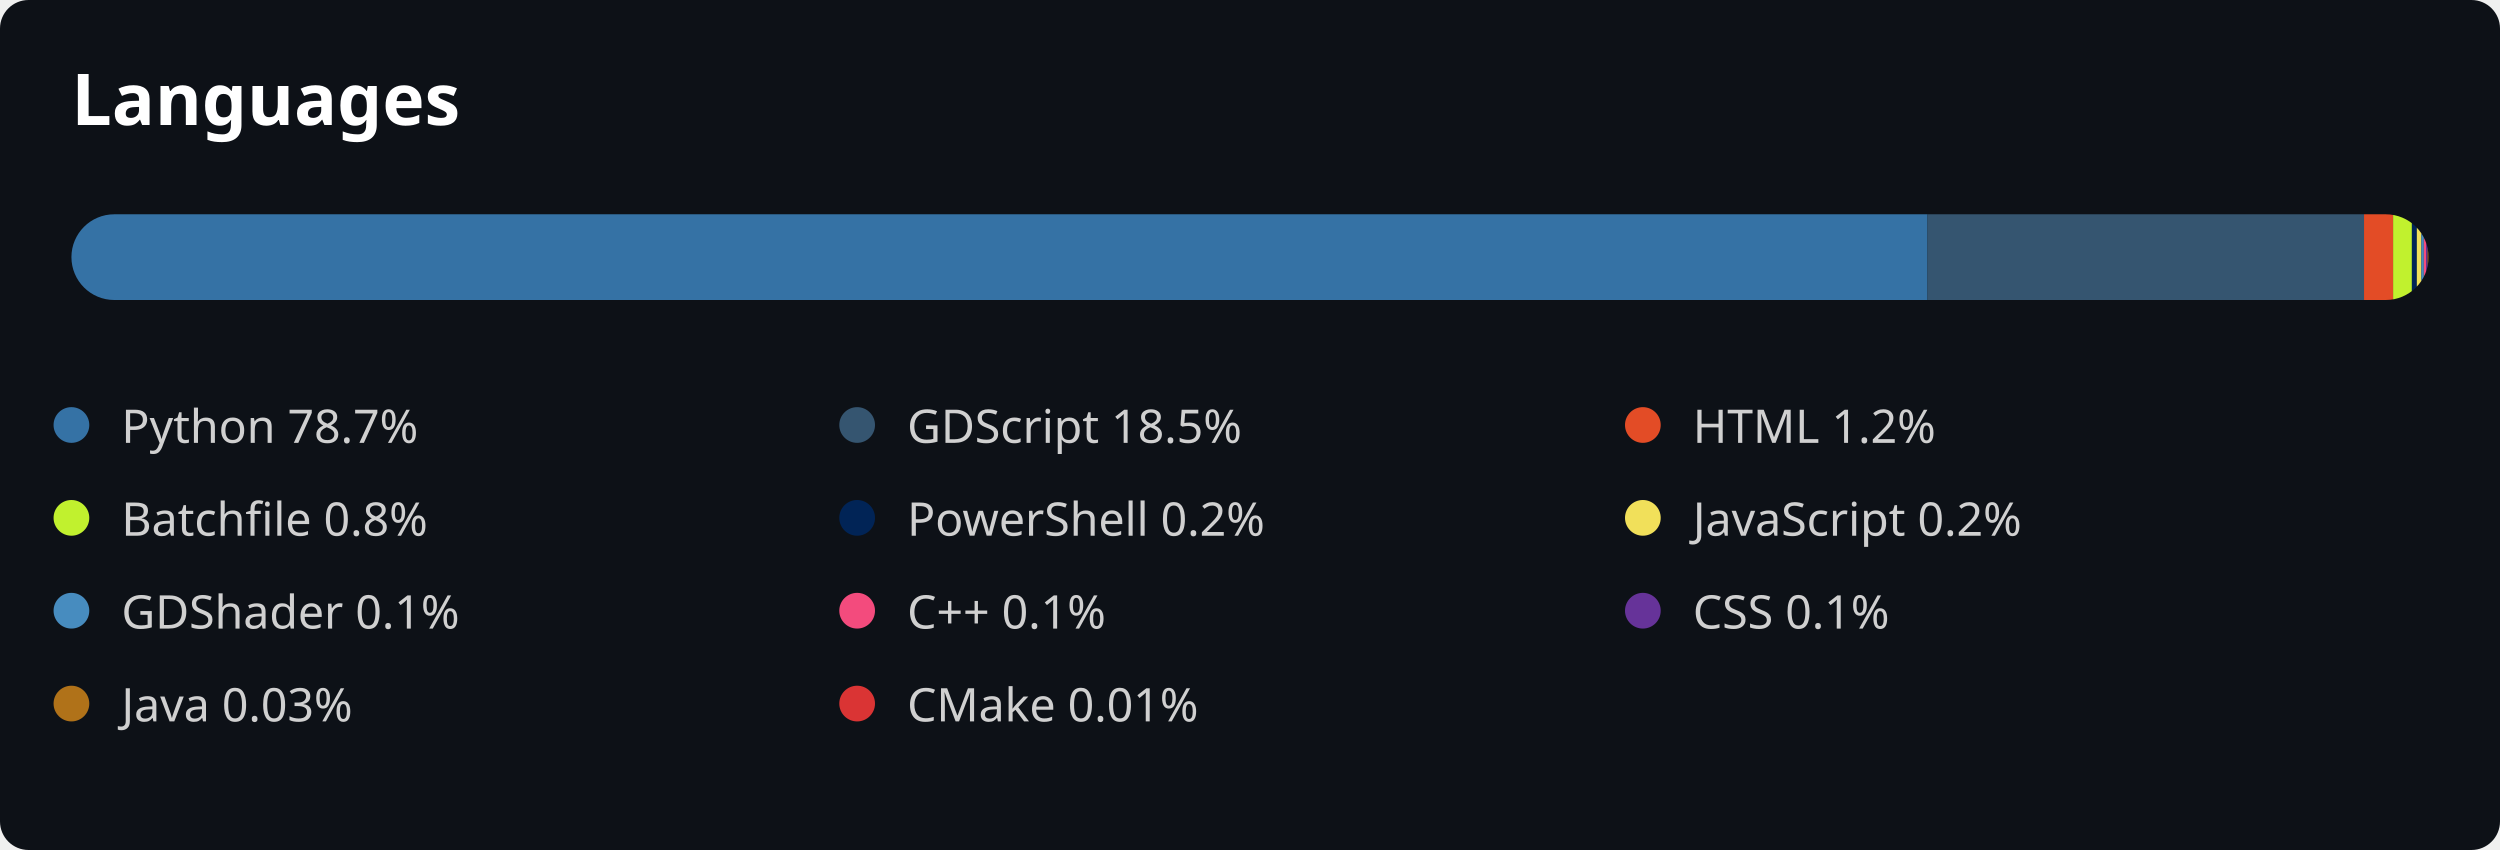
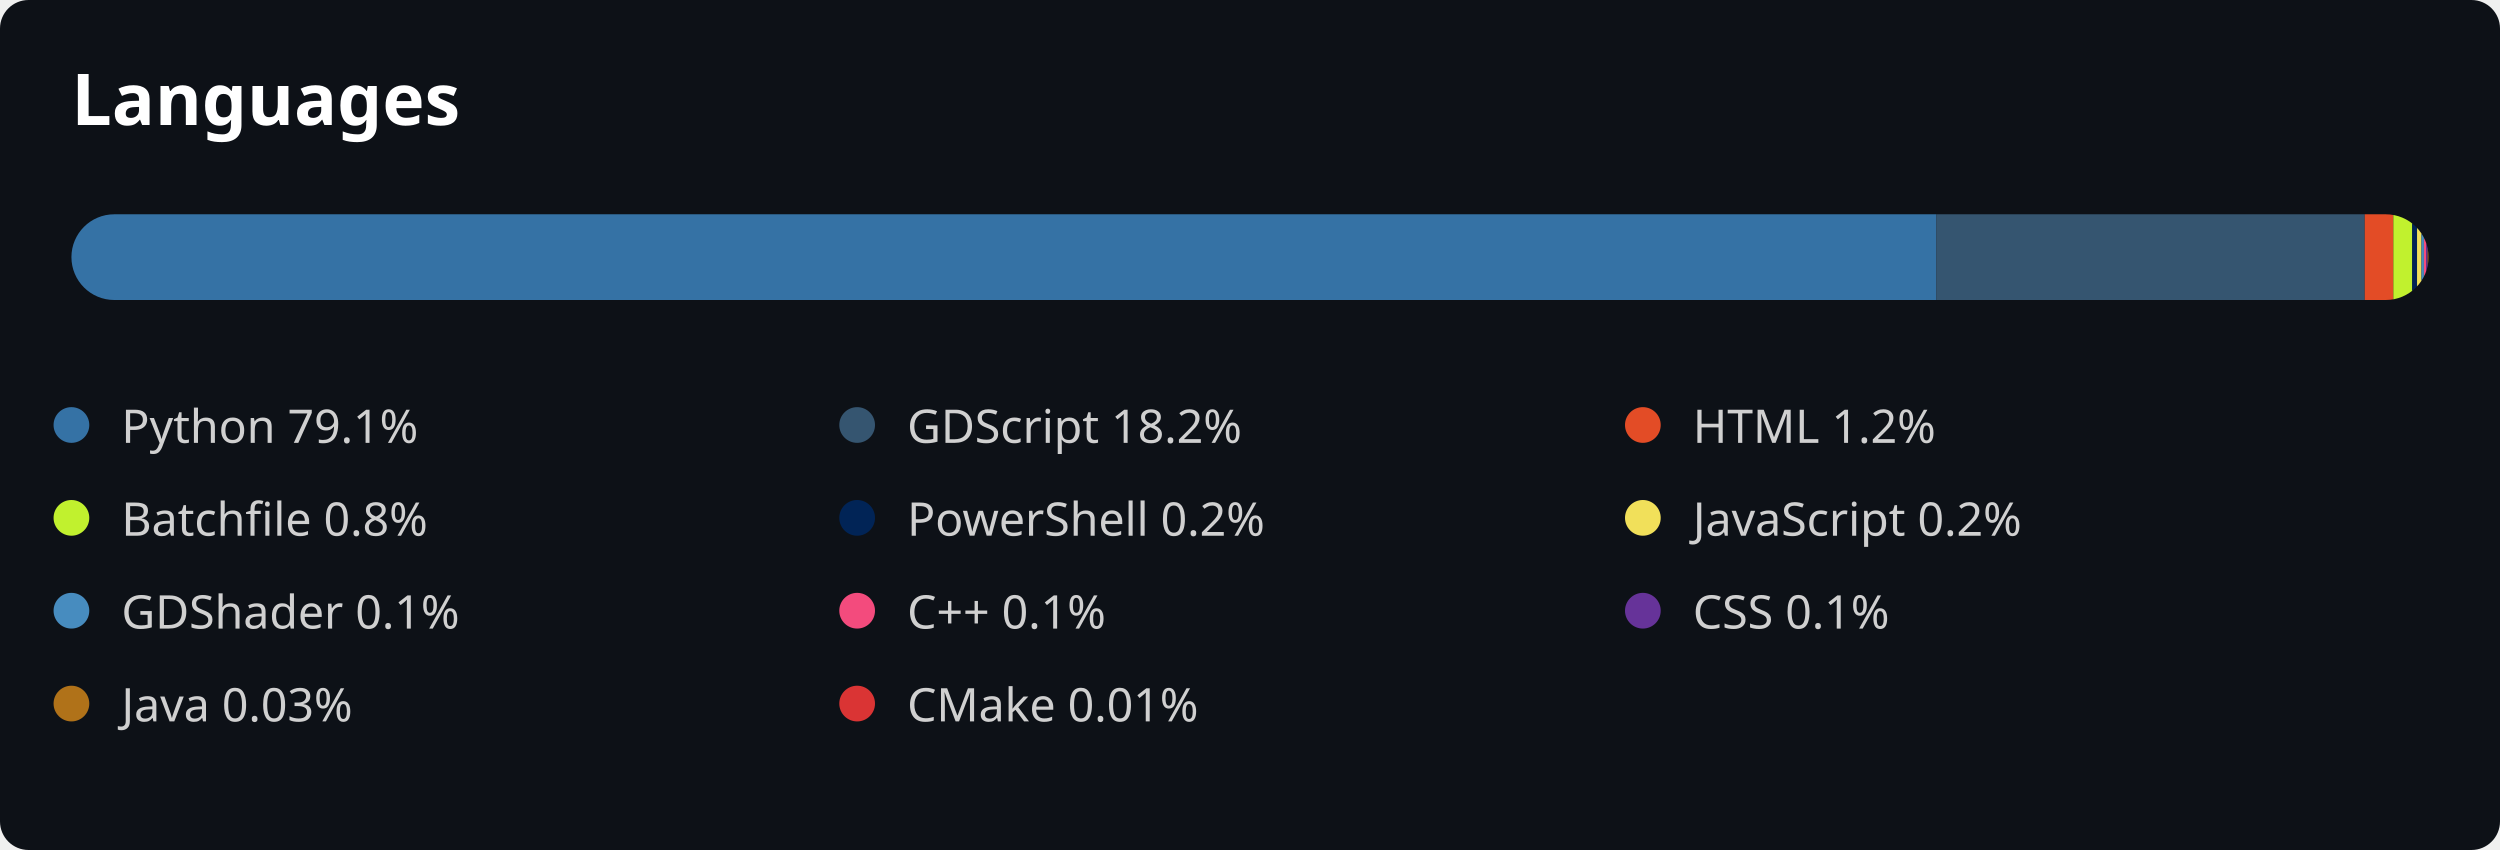
<svg xmlns="http://www.w3.org/2000/svg" width="700" height="238" viewBox="0 0 700 238">
  <style>
    .title { font: 600 20px 'Segoe UI', Ubuntu, Sans-Serif; fill: #ffffff; }
    .legend-text { font: 400 13px 'Segoe UI', Ubuntu, Sans-Serif; fill: #d0d0d0; }
  </style>
  <rect width="100%" height="100%" rx="8" fill="#0d1117" />
  <text x="20" y="35" class="title">Languages</text>
  <clipPath id="barClip">
    <rect x="20" y="60" width="660" height="24" rx="12.0" />
  </clipPath>
  <g clip-path="url(#barClip)">
-     <rect x="20.00" y="60" width="519.71" height="24" fill="#3572A5" />
-     <rect x="539.71" y="60" width="122.22" height="24" fill="#355570" />
-     <rect x="661.93" y="60" width="8.14" height="24" fill="#e34c26" />
-     <rect x="670.07" y="60" width="5.26" height="24" fill="#C1F12E" />
-     <rect x="675.33" y="60" width="1.38" height="24" fill="#012456" />
-     <rect x="676.71" y="60" width="1.27" height="24" fill="#f1e05a" />
-     <rect x="677.97" y="60" width="0.71" height="24" fill="#478CBF" />
-     <rect x="678.68" y="60" width="0.63" height="24" fill="#f34b7d" />
-     <rect x="679.31" y="60" width="0.43" height="24" fill="#663399" />
-     <rect x="679.74" y="60" width="0.21" height="24" fill="#b07219" />
+     <rect x="20.00" y="60" width="522.13" height="24" fill="#3572A5" />
+     <rect x="542.13" y="60" width="120.00" height="24" fill="#355570" />
+     <rect x="662.13" y="60" width="8.00" height="24" fill="#e34c26" />
+     <rect x="670.13" y="60" width="5.29" height="24" fill="#C1F12E" />
+     <rect x="675.42" y="60" width="1.35" height="24" fill="#012456" />
+     <rect x="676.77" y="60" width="1.24" height="24" fill="#f1e05a" />
+     <rect x="678.01" y="60" width="0.69" height="24" fill="#478CBF" />
+     <rect x="678.71" y="60" width="0.62" height="24" fill="#f34b7d" />
+     <rect x="679.32" y="60" width="0.43" height="24" fill="#663399" />
+     <rect x="679.75" y="60" width="0.21" height="24" fill="#b07219" />
    <rect x="679.96" y="60" width="0.04" height="24" fill="#DA3434" />
  </g>
  <circle cx="20" cy="119" r="5" fill="#3572A5" />
-   <text x="34" y="124" class="legend-text">Python 78.7%</text>
+   <text x="34" y="124" class="legend-text">Python 79.1%</text>
  <circle cx="240" cy="119" r="5" fill="#355570" />
-   <text x="254" y="124" class="legend-text">GDScript 18.5%</text>
+   <text x="254" y="124" class="legend-text">GDScript 18.2%</text>
  <circle cx="460" cy="119" r="5" fill="#e34c26" />
  <text x="474" y="124" class="legend-text">HTML 1.2%</text>
  <circle cx="20" cy="145" r="5" fill="#C1F12E" />
  <text x="34" y="150" class="legend-text">Batchfile 0.8%</text>
  <circle cx="240" cy="145" r="5" fill="#012456" />
  <text x="254" y="150" class="legend-text">PowerShell 0.2%</text>
  <circle cx="460" cy="145" r="5" fill="#f1e05a" />
  <text x="474" y="150" class="legend-text">JavaScript 0.2%</text>
  <circle cx="20" cy="171" r="5" fill="#478CBF" />
  <text x="34" y="176" class="legend-text">GDShader 0.1%</text>
  <circle cx="240" cy="171" r="5" fill="#f34b7d" />
  <text x="254" y="176" class="legend-text">C++ 0.1%</text>
  <circle cx="460" cy="171" r="5" fill="#663399" />
  <text x="474" y="176" class="legend-text">CSS 0.1%</text>
  <circle cx="20" cy="197" r="5" fill="#b07219" />
  <text x="34" y="202" class="legend-text">Java 0.03%</text>
  <circle cx="240" cy="197" r="5" fill="#DA3434" />
  <text x="254" y="202" class="legend-text">CMake 0.01%</text>
</svg>
